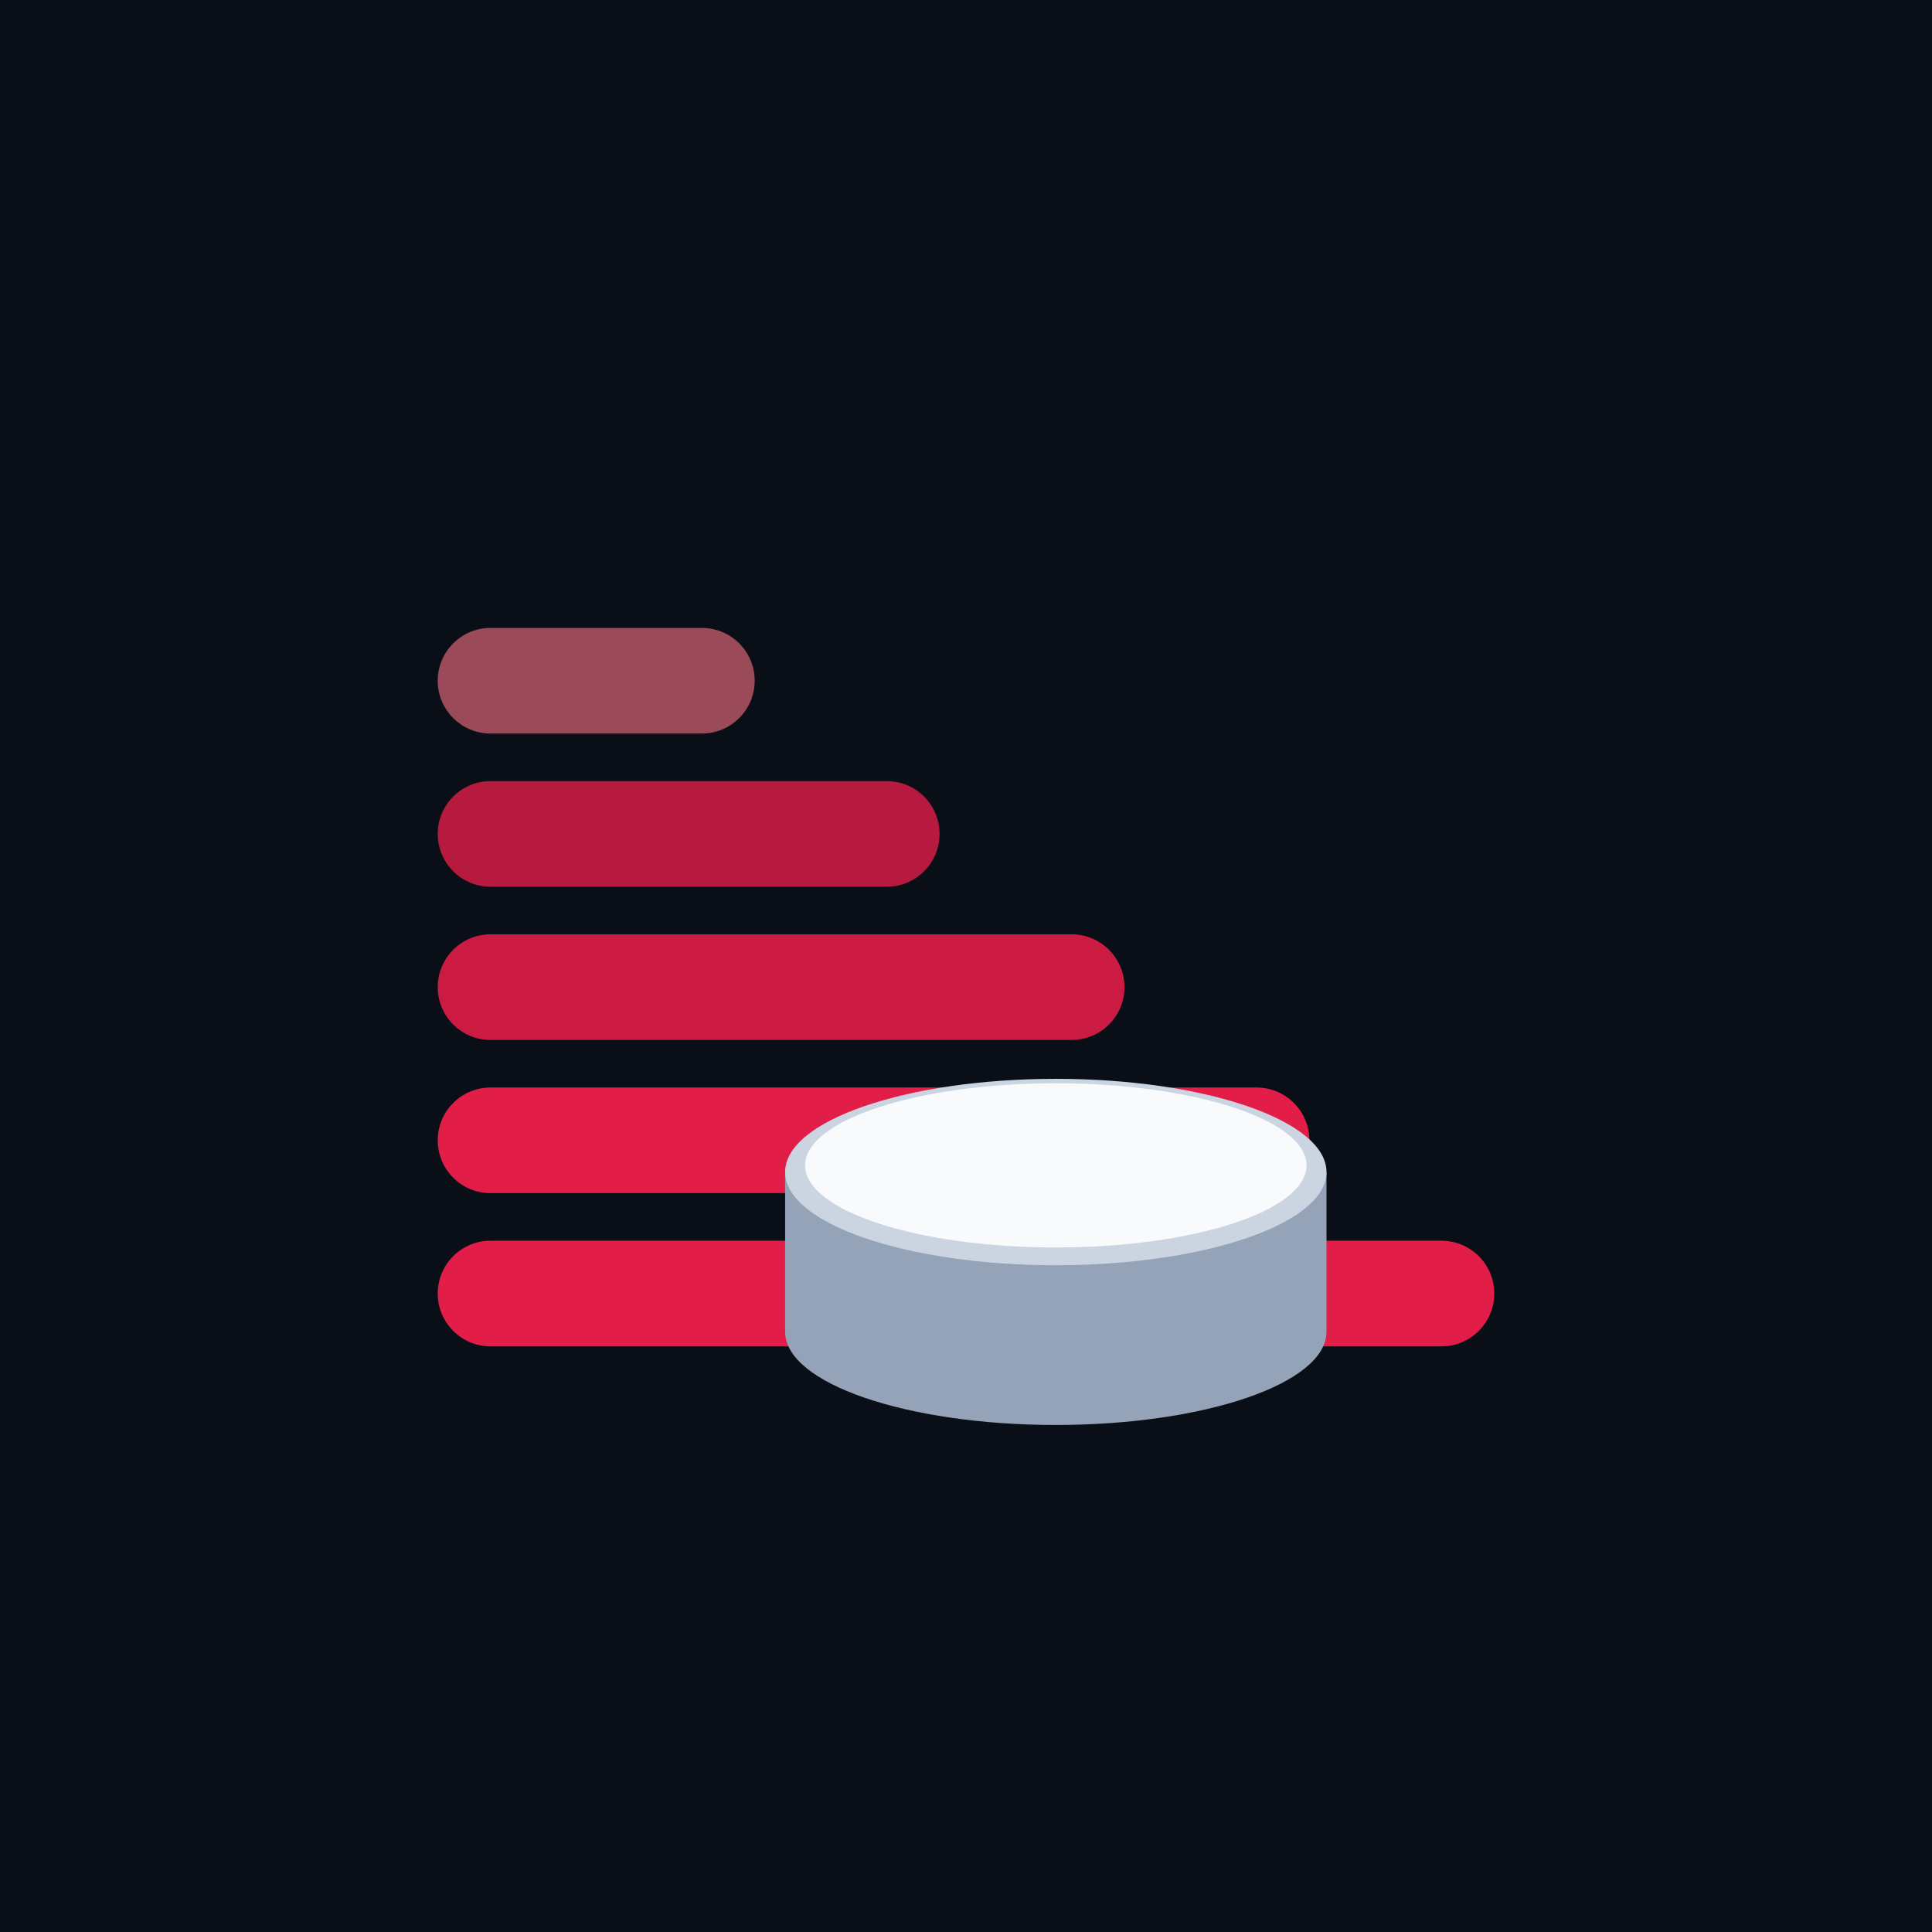
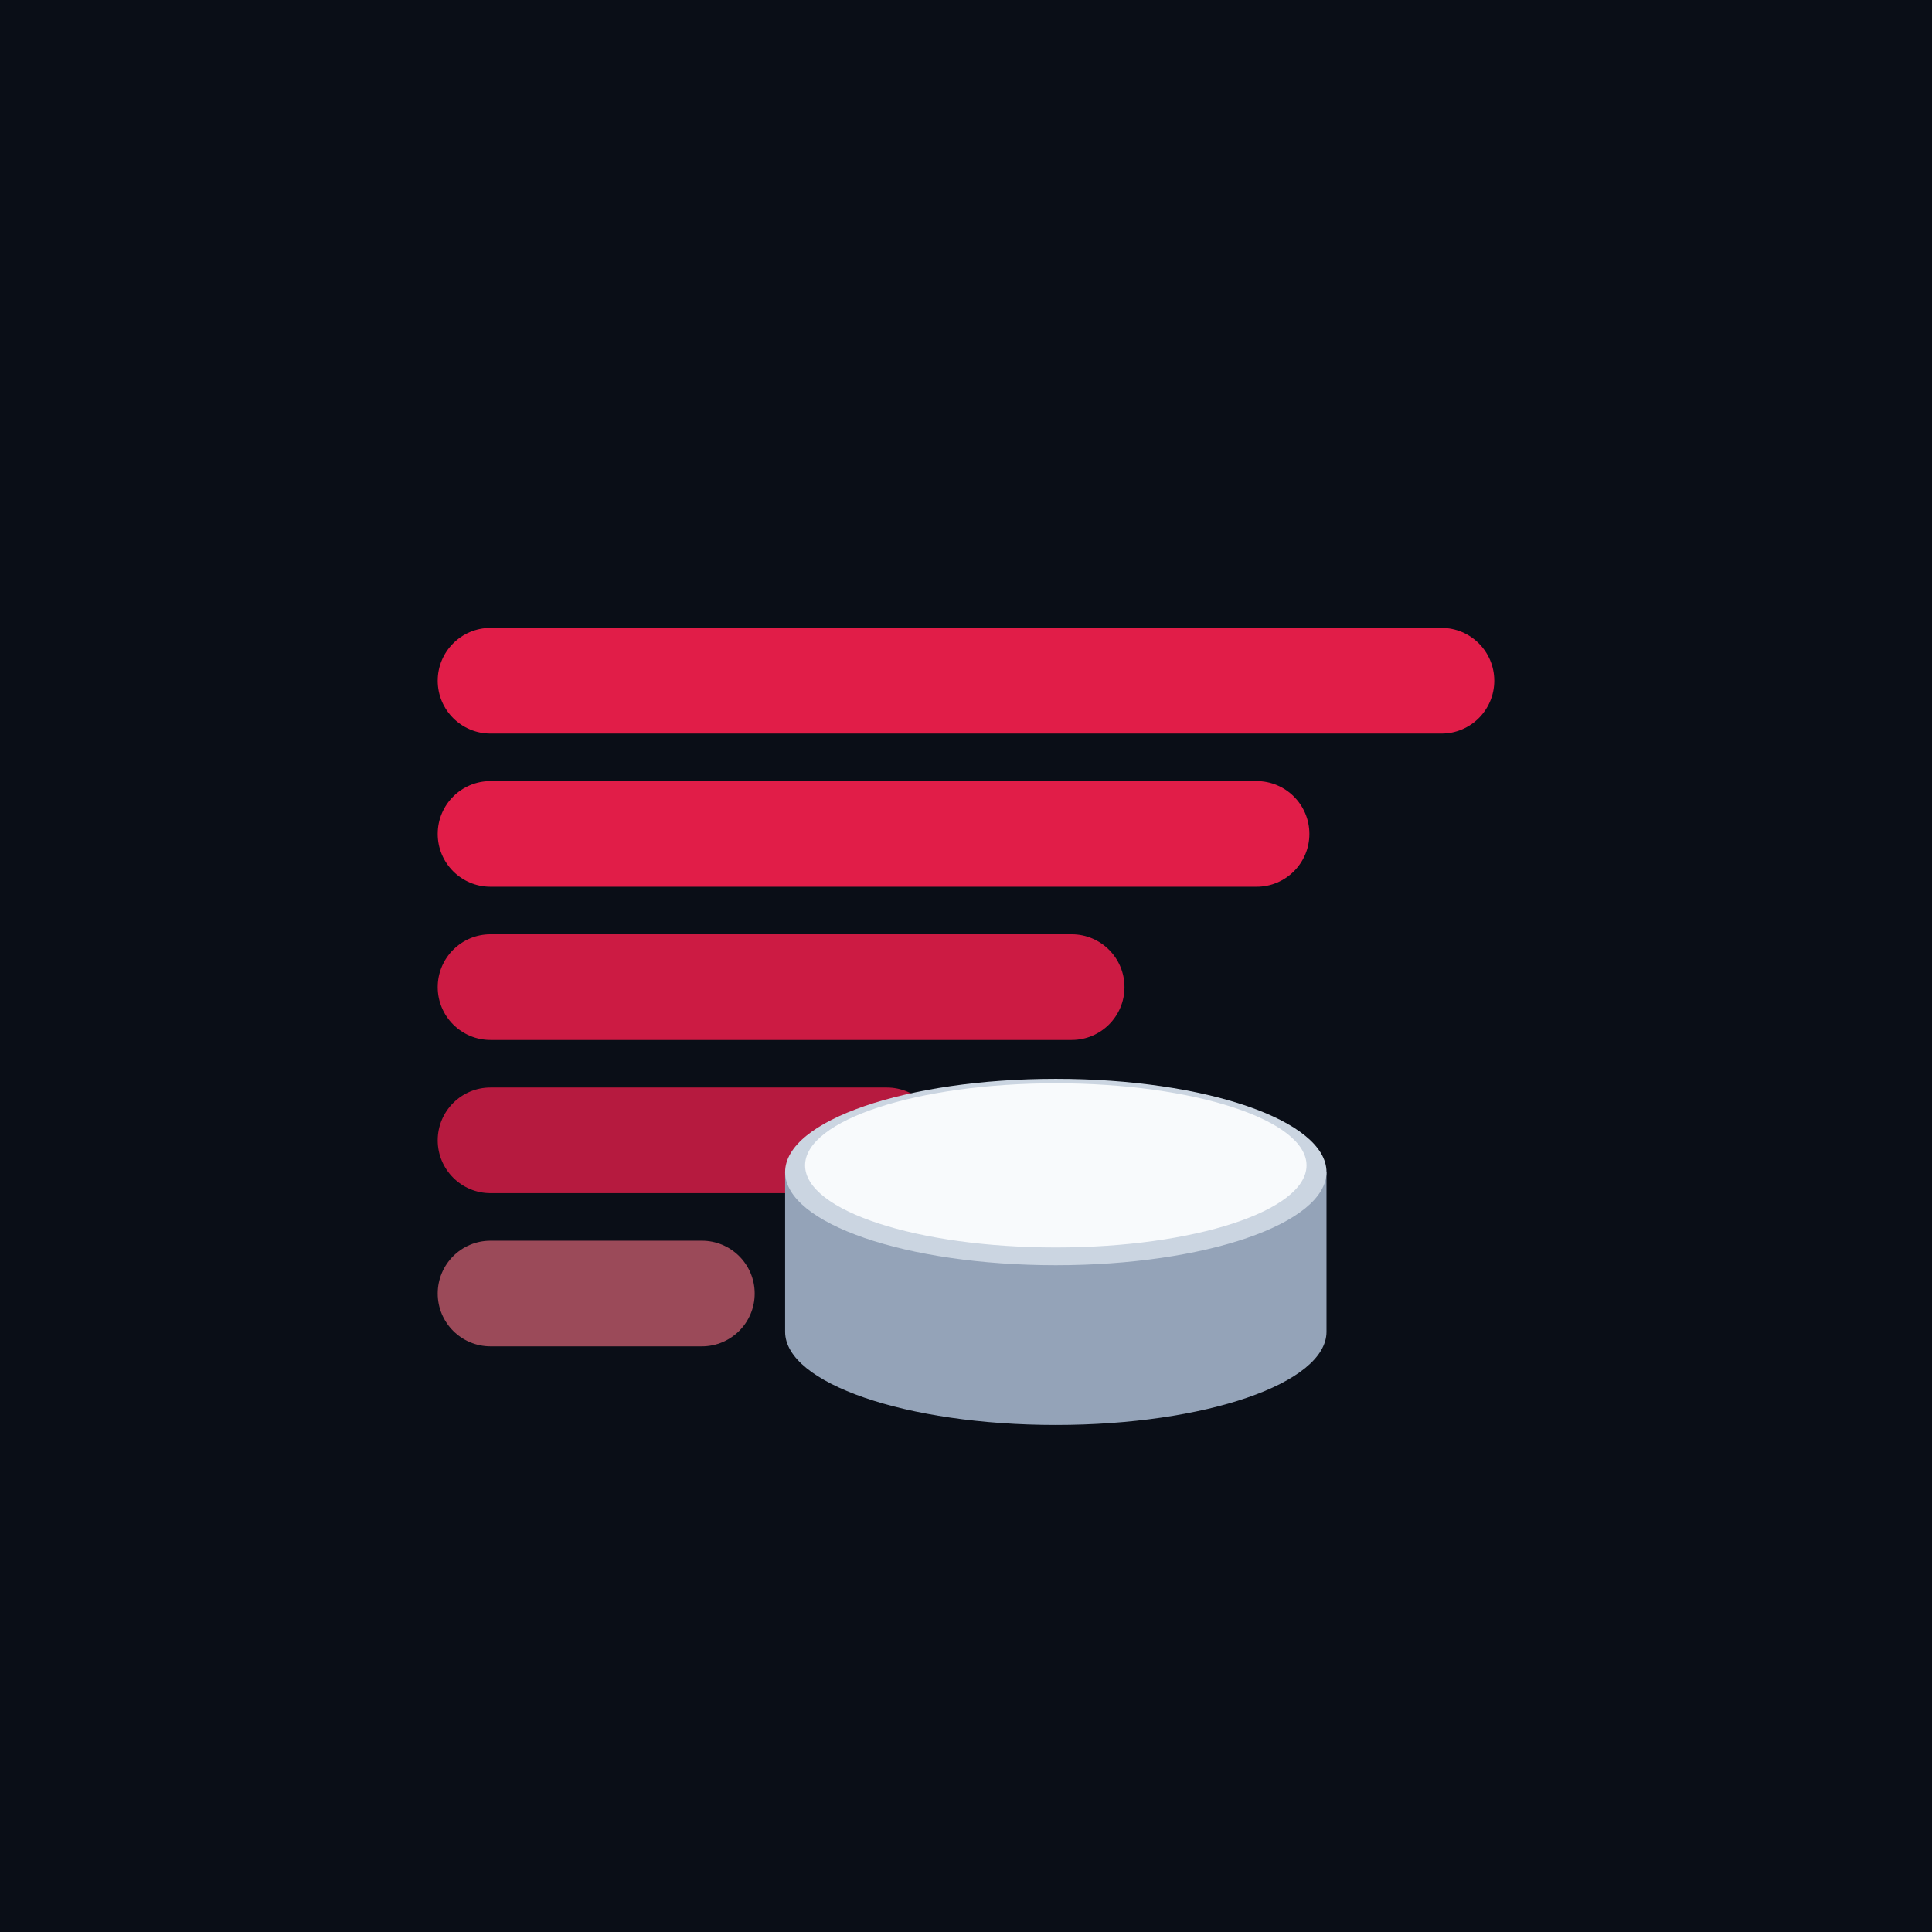
<svg xmlns="http://www.w3.org/2000/svg" viewBox="0 0 512 512" width="512" height="512">
  <rect width="512" height="512" fill="#0a0e17" />
  <g transform="translate(256 256) scale(.7) translate(-256 -240)">
    <g>
-       <rect x="56" y="112" width="120" height="40" rx="20" fill="#fb7185" opacity="0.6" />
-       <rect x="56" y="170" width="190" height="40" rx="20" fill="#e11d48" opacity="0.8" />
+       <rect x="56" y="112" width="400" height="40" rx="20" fill="#e11d48" opacity="1" />
+       <rect x="56" y="170" width="330" height="40" rx="20" fill="#e11d48" opacity="1" />
      <rect x="56" y="228" width="260" height="40" rx="20" fill="#e11d48" opacity="0.9" />
-       <rect x="56" y="286" width="330" height="40" rx="20" fill="#e11d48" opacity="1" />
-       <rect x="56" y="344" width="400" height="40" rx="20" fill="#e11d48" opacity="1" />
+       <rect x="56" y="286" width="190" height="40" rx="20" fill="#e11d48" opacity="0.8" />
+       <rect x="56" y="344" width="120" height="40" rx="20" fill="#fb7185" opacity="0.6" />
      <g transform="translate(290 318) scale(.84) translate(-366 -232)">
        <path d="M244 232 V304 A122 42 0 0 0 488 304 V232 Z" fill="#94a3b8" />
        <ellipse cx="366" cy="232" rx="122" ry="42" fill="#cbd5e1" />
        <ellipse cx="366" cy="229" rx="113" ry="37" fill="#f8fafc" />
      </g>
    </g>
  </g>
</svg>
